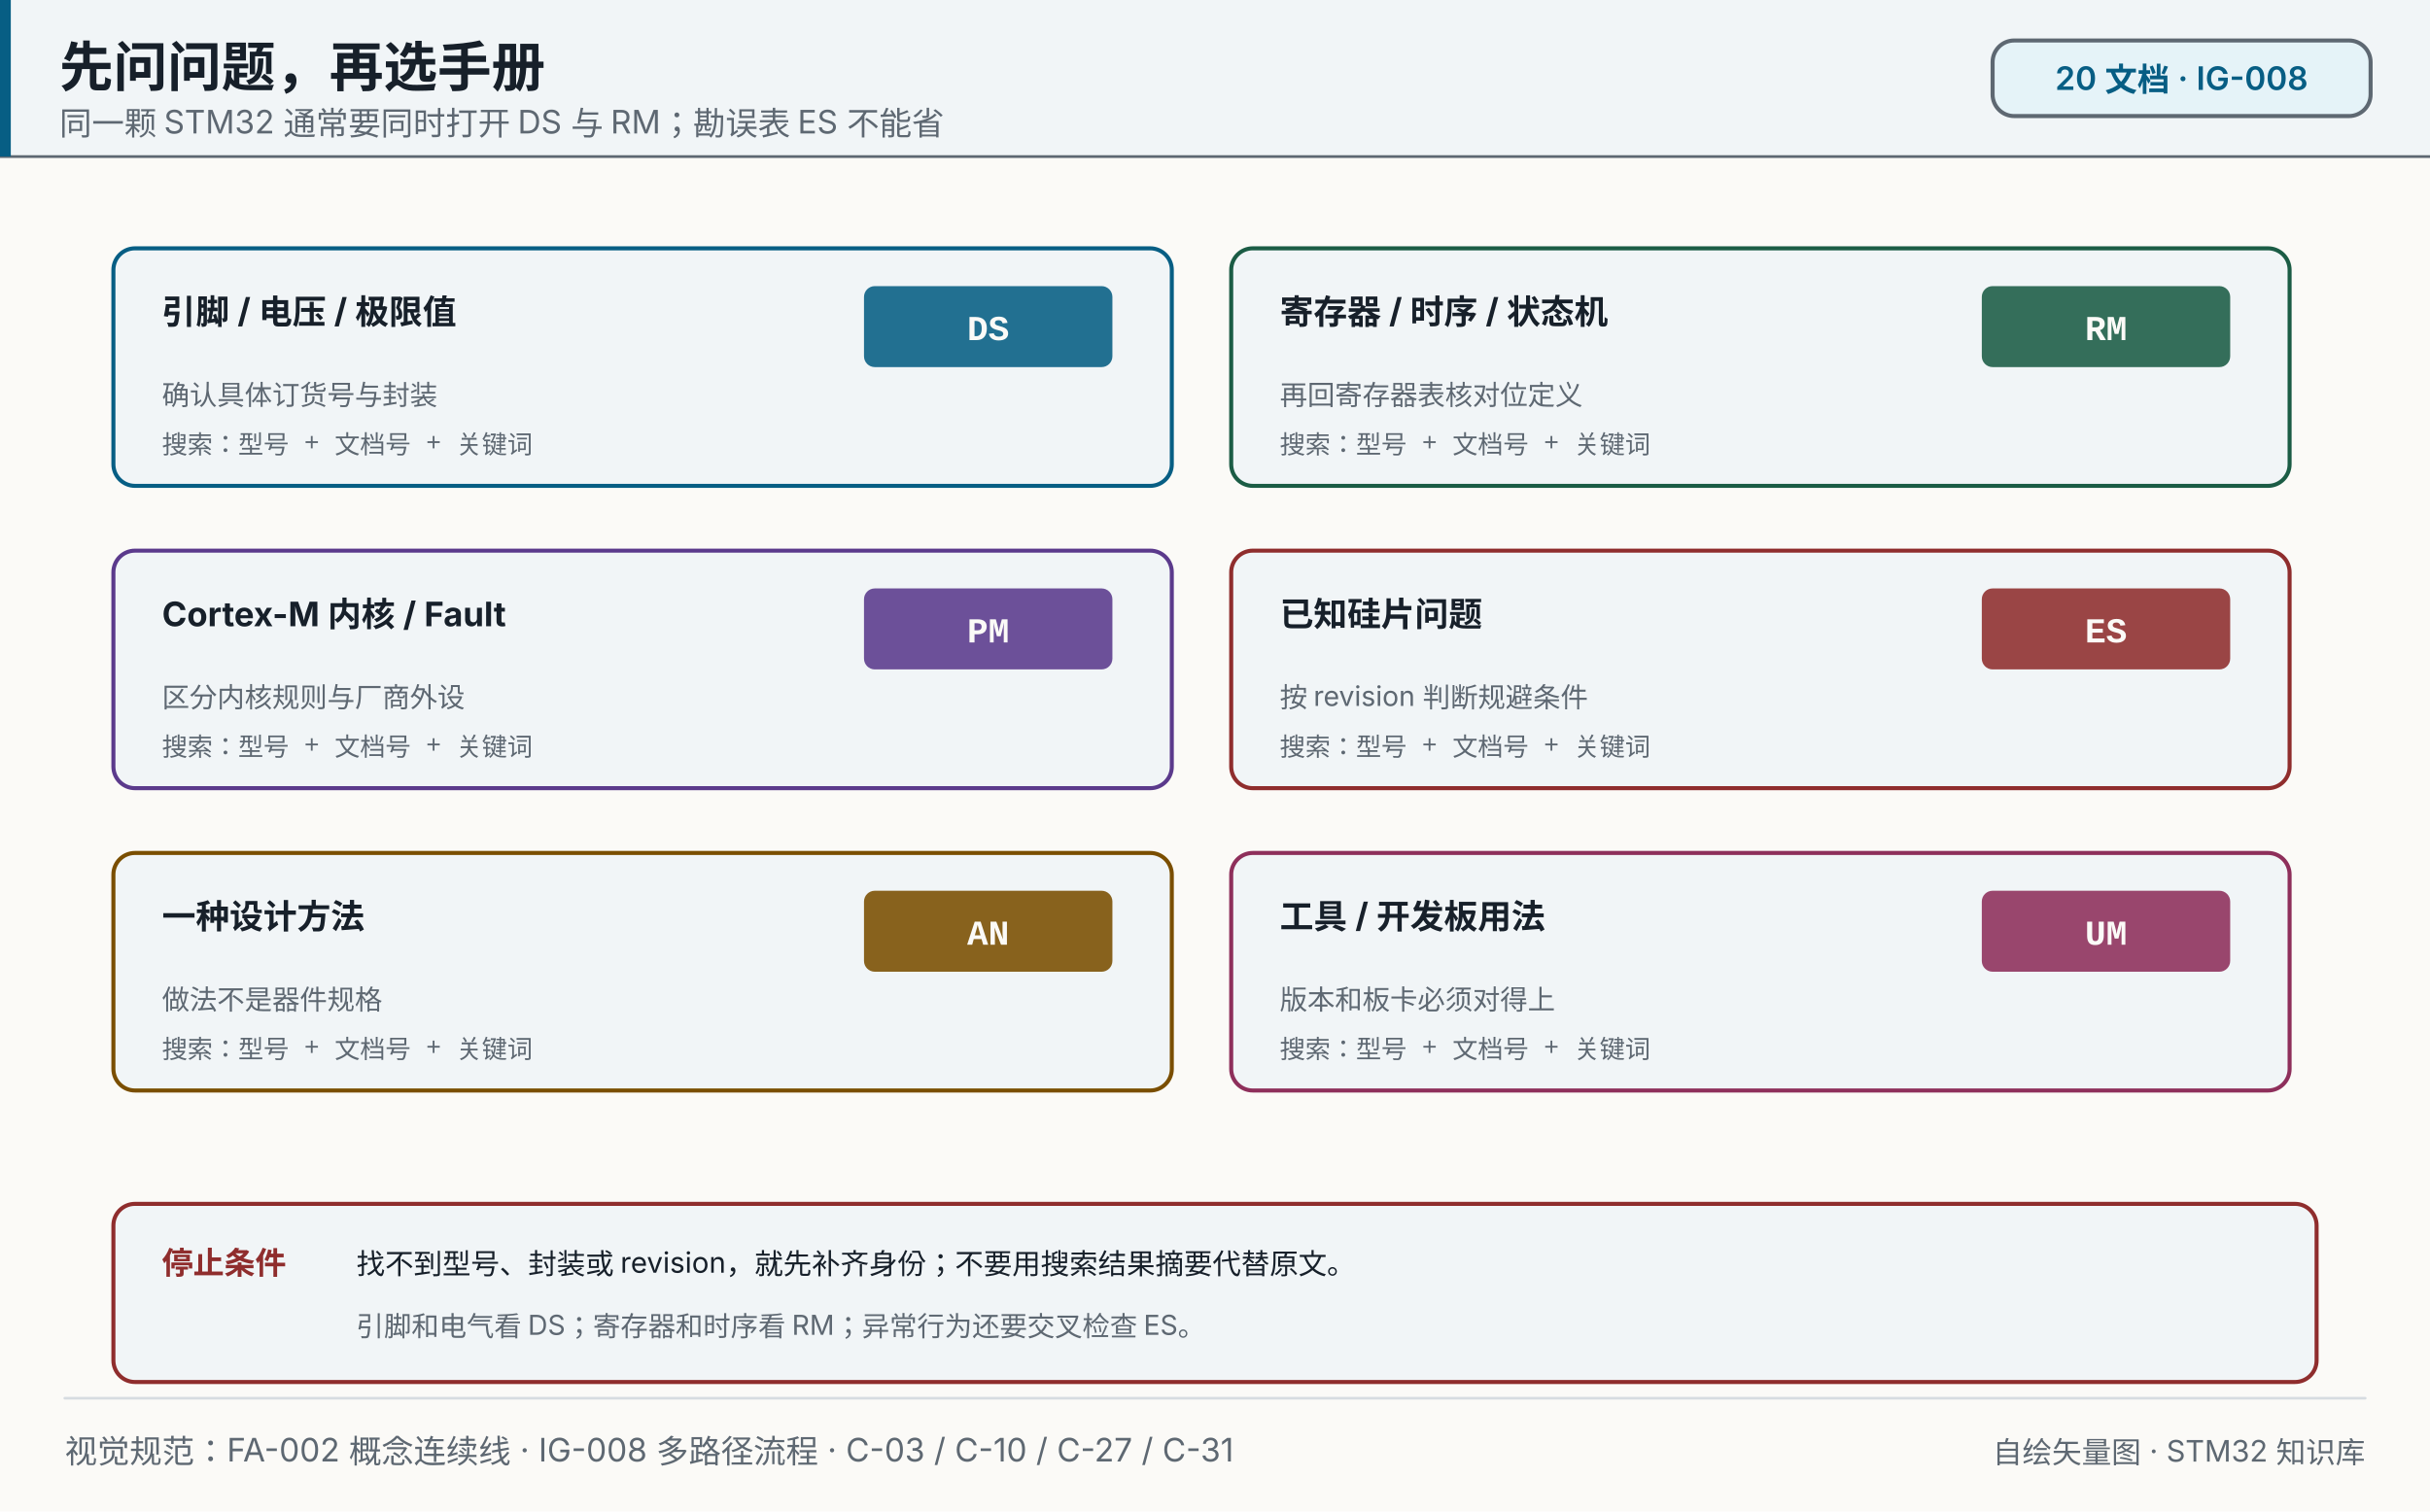
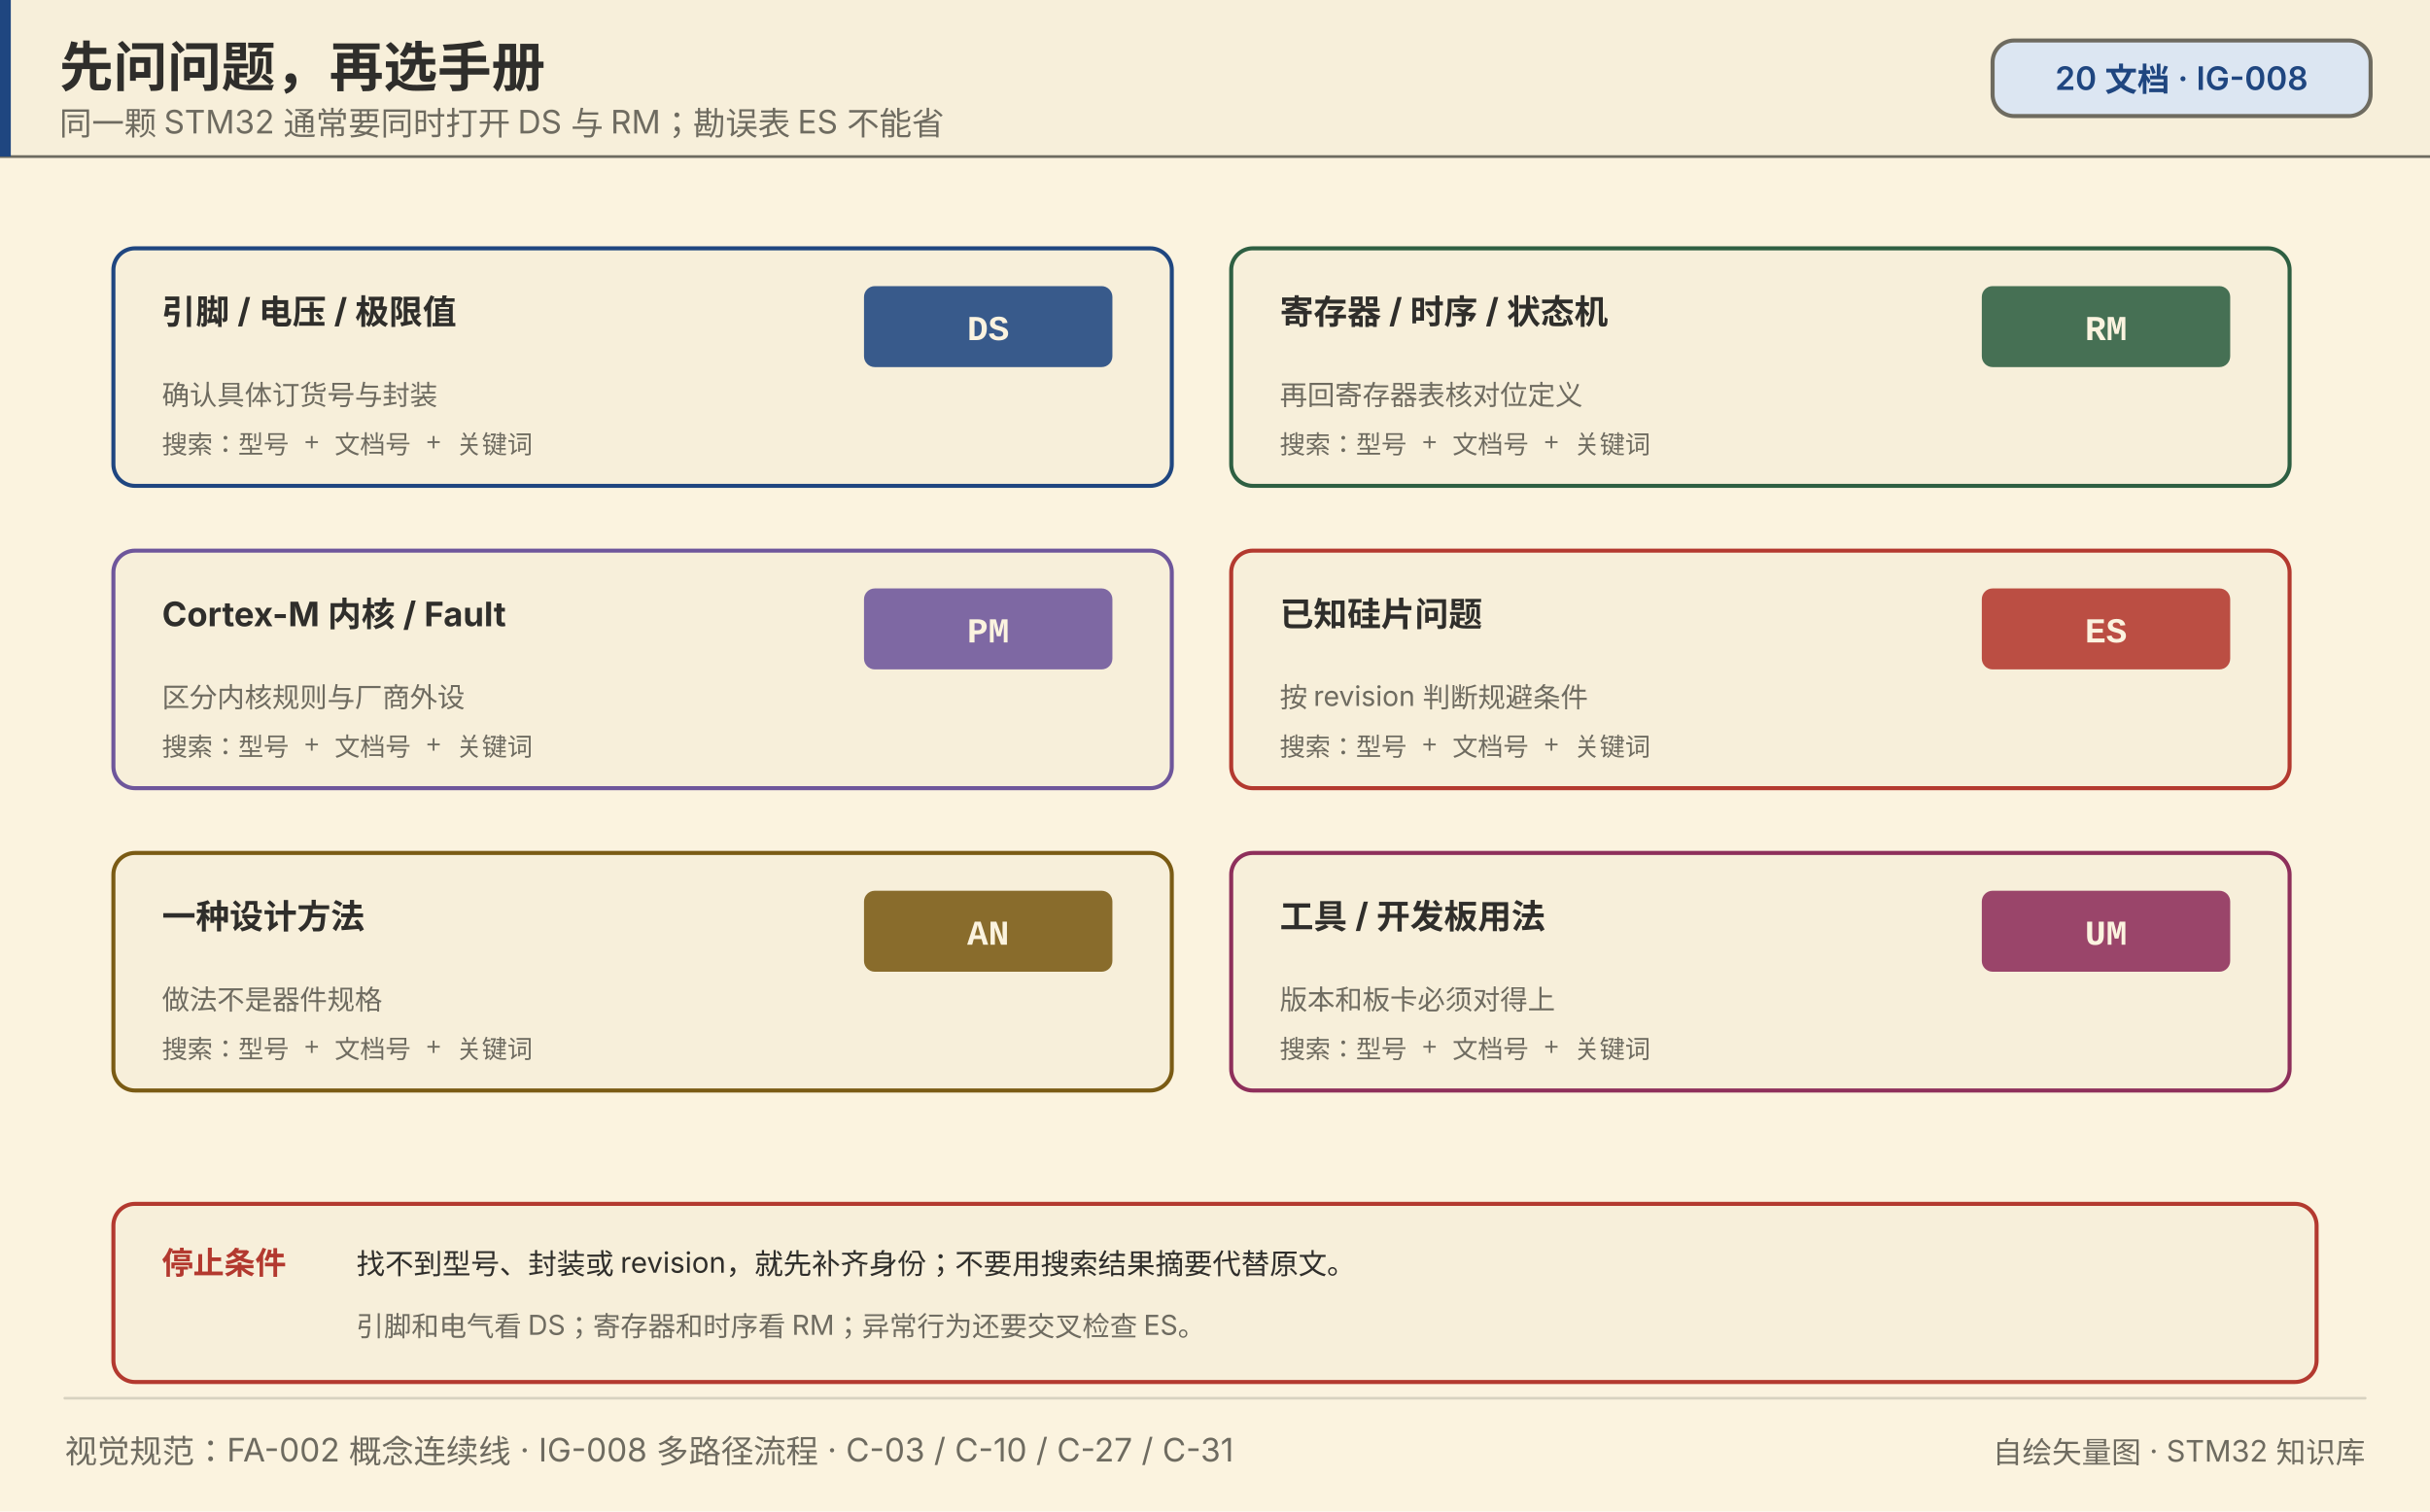
<svg xmlns="http://www.w3.org/2000/svg" width="900" height="560" viewBox="0 0 900 560" role="img" aria-label="先问问题，再选手册">
-   <rect x="0" y="0" width="900" height="560" fill="#fbfaf7" />
-   <rect x="0" y="0" width="900" height="58" fill="#f1f5f7" opacity="1" />
-   <line x1="0" y1="58" x2="900" y2="58" stroke="#5e6872" stroke-width="1" stroke-linecap="round" opacity="1" />
-   <rect x="0" y="0" width="4" height="58" fill="#075e84" opacity="1" />
-   <text x="22" y="32" font-size="20" fill="#17202a" text-anchor="start" opacity="1" font-family="'PingFang SC','Hiragino Sans GB','Microsoft YaHei',system-ui,-apple-system,'Segoe UI',sans-serif" font-weight="700">先问问题，再选手册</text>
-   <text x="22" y="50" font-size="12" fill="#5e6872" text-anchor="start" opacity="1" font-family="'PingFang SC','Hiragino Sans GB','Microsoft YaHei',system-ui,-apple-system,'Segoe UI',sans-serif">同一颗 STM32 通常要同时打开 DS 与 RM；勘误表 ES 不能省</text>
-   <rect x="738" y="15" width="140" height="28" fill="#e5f3f8" opacity="1" rx="8" stroke="#5e6872" stroke-width="1.5" />
-   <text x="808" y="33.32" font-size="12" fill="#075e84" text-anchor="middle" opacity="1" font-family="'PingFang SC','Hiragino Sans GB','Microsoft YaHei',system-ui,-apple-system,'Segoe UI',sans-serif" font-weight="600">20 文档 · IG-008</text>
-   <rect x="42" y="92" width="392" height="88" fill="#f1f5f7" opacity="1" rx="8" stroke="#075e84" stroke-width="1.5" />
-   <text x="60" y="120" font-size="12.5" fill="#17202a" text-anchor="start" opacity="1" font-family="'PingFang SC','Hiragino Sans GB','Microsoft YaHei',system-ui,-apple-system,'Segoe UI',sans-serif" font-weight="700">引脚 / 电压 / 极限值</text>
-   <rect x="320" y="106" width="92" height="30" fill="#075e84" opacity="0.88" rx="4" />
-   <text x="366" y="126" font-size="13" fill="#fbfaf7" text-anchor="middle" opacity="1" font-family="ui-monospace,SFMono-Regular,'JetBrains Mono',Consolas,'Courier New',monospace" font-weight="800">DS</text>
-   <text x="60" y="150" font-size="10.2" fill="#5e6872" text-anchor="start" opacity="1" font-family="'PingFang SC','Hiragino Sans GB','Microsoft YaHei',system-ui,-apple-system,'Segoe UI',sans-serif">确认具体订货号与封装</text>
-   <text x="60" y="168" font-size="9.4" fill="#5e6872" text-anchor="start" opacity="1" font-family="ui-monospace,SFMono-Regular,'JetBrains Mono',Consolas,'Courier New',monospace">搜索：型号 + 文档号 + 关键词</text>
-   <rect x="456" y="92" width="392" height="88" fill="#f1f5f7" opacity="1" rx="8" stroke="#1b5c45" stroke-width="1.5" />
-   <text x="474" y="120" font-size="12.5" fill="#17202a" text-anchor="start" opacity="1" font-family="'PingFang SC','Hiragino Sans GB','Microsoft YaHei',system-ui,-apple-system,'Segoe UI',sans-serif" font-weight="700">寄存器 / 时序 / 状态机</text>
-   <rect x="734" y="106" width="92" height="30" fill="#1b5c45" opacity="0.88" rx="4" />
-   <text x="780" y="126" font-size="13" fill="#fbfaf7" text-anchor="middle" opacity="1" font-family="ui-monospace,SFMono-Regular,'JetBrains Mono',Consolas,'Courier New',monospace" font-weight="800">RM</text>
-   <text x="474" y="150" font-size="10.2" fill="#5e6872" text-anchor="start" opacity="1" font-family="'PingFang SC','Hiragino Sans GB','Microsoft YaHei',system-ui,-apple-system,'Segoe UI',sans-serif">再回寄存器表核对位定义</text>
-   <text x="474" y="168" font-size="9.4" fill="#5e6872" text-anchor="start" opacity="1" font-family="ui-monospace,SFMono-Regular,'JetBrains Mono',Consolas,'Courier New',monospace">搜索：型号 + 文档号 + 关键词</text>
-   <rect x="42" y="204" width="392" height="88" fill="#f1f5f7" opacity="1" rx="8" stroke="#5b3a8c" stroke-width="1.5" />
-   <text x="60" y="232" font-size="12.5" fill="#17202a" text-anchor="start" opacity="1" font-family="'PingFang SC','Hiragino Sans GB','Microsoft YaHei',system-ui,-apple-system,'Segoe UI',sans-serif" font-weight="700">Cortex-M 内核 / Fault</text>
-   <rect x="320" y="218" width="92" height="30" fill="#5b3a8c" opacity="0.88" rx="4" />
-   <text x="366" y="238" font-size="13" fill="#fbfaf7" text-anchor="middle" opacity="1" font-family="ui-monospace,SFMono-Regular,'JetBrains Mono',Consolas,'Courier New',monospace" font-weight="800">PM</text>
-   <text x="60" y="262" font-size="10.2" fill="#5e6872" text-anchor="start" opacity="1" font-family="'PingFang SC','Hiragino Sans GB','Microsoft YaHei',system-ui,-apple-system,'Segoe UI',sans-serif">区分内核规则与厂商外设</text>
-   <text x="60" y="280" font-size="9.4" fill="#5e6872" text-anchor="start" opacity="1" font-family="ui-monospace,SFMono-Regular,'JetBrains Mono',Consolas,'Courier New',monospace">搜索：型号 + 文档号 + 关键词</text>
-   <rect x="456" y="204" width="392" height="88" fill="#f1f5f7" opacity="1" rx="8" stroke="#8f2d2d" stroke-width="1.5" />
-   <text x="474" y="232" font-size="12.5" fill="#17202a" text-anchor="start" opacity="1" font-family="'PingFang SC','Hiragino Sans GB','Microsoft YaHei',system-ui,-apple-system,'Segoe UI',sans-serif" font-weight="700">已知硅片问题</text>
-   <rect x="734" y="218" width="92" height="30" fill="#8f2d2d" opacity="0.88" rx="4" />
-   <text x="780" y="238" font-size="13" fill="#fbfaf7" text-anchor="middle" opacity="1" font-family="ui-monospace,SFMono-Regular,'JetBrains Mono',Consolas,'Courier New',monospace" font-weight="800">ES</text>
-   <text x="474" y="262" font-size="10.2" fill="#5e6872" text-anchor="start" opacity="1" font-family="'PingFang SC','Hiragino Sans GB','Microsoft YaHei',system-ui,-apple-system,'Segoe UI',sans-serif">按 revision 判断规避条件</text>
-   <text x="474" y="280" font-size="9.4" fill="#5e6872" text-anchor="start" opacity="1" font-family="ui-monospace,SFMono-Regular,'JetBrains Mono',Consolas,'Courier New',monospace">搜索：型号 + 文档号 + 关键词</text>
-   <rect x="42" y="316" width="392" height="88" fill="#f1f5f7" opacity="1" rx="8" stroke="#7a4e00" stroke-width="1.5" />
-   <text x="60" y="344" font-size="12.5" fill="#17202a" text-anchor="start" opacity="1" font-family="'PingFang SC','Hiragino Sans GB','Microsoft YaHei',system-ui,-apple-system,'Segoe UI',sans-serif" font-weight="700">一种设计方法</text>
-   <rect x="320" y="330" width="92" height="30" fill="#7a4e00" opacity="0.88" rx="4" />
-   <text x="366" y="350" font-size="13" fill="#fbfaf7" text-anchor="middle" opacity="1" font-family="ui-monospace,SFMono-Regular,'JetBrains Mono',Consolas,'Courier New',monospace" font-weight="800">AN</text>
-   <text x="60" y="374" font-size="10.2" fill="#5e6872" text-anchor="start" opacity="1" font-family="'PingFang SC','Hiragino Sans GB','Microsoft YaHei',system-ui,-apple-system,'Segoe UI',sans-serif">做法不是器件规格</text>
-   <text x="60" y="392" font-size="9.4" fill="#5e6872" text-anchor="start" opacity="1" font-family="ui-monospace,SFMono-Regular,'JetBrains Mono',Consolas,'Courier New',monospace">搜索：型号 + 文档号 + 关键词</text>
-   <rect x="456" y="316" width="392" height="88" fill="#f1f5f7" opacity="1" rx="8" stroke="#8e2f5b" stroke-width="1.5" />
-   <text x="474" y="344" font-size="12.5" fill="#17202a" text-anchor="start" opacity="1" font-family="'PingFang SC','Hiragino Sans GB','Microsoft YaHei',system-ui,-apple-system,'Segoe UI',sans-serif" font-weight="700">工具 / 开发板用法</text>
+   <rect x="0" y="0" width="900" height="560" fill="#FBF3DF" />
+   <rect x="0" y="0" width="900" height="58" fill="#F7EFDA" opacity="1" />
+   <line x1="0" y1="58" x2="900" y2="58" stroke="#6E6B60" stroke-width="1" stroke-linecap="round" opacity="1" />
+   <rect x="0" y="0" width="4" height="58" fill="#1F4680" opacity="1" />
+   <text x="22" y="32" font-size="20" fill="#2F2E2B" text-anchor="start" opacity="1" font-family="'PingFang SC','Hiragino Sans GB','Microsoft YaHei',system-ui,-apple-system,'Segoe UI',sans-serif" font-weight="700">先问问题，再选手册</text>
+   <text x="22" y="50" font-size="12" fill="#6E6B60" text-anchor="start" opacity="1" font-family="'PingFang SC','Hiragino Sans GB','Microsoft YaHei',system-ui,-apple-system,'Segoe UI',sans-serif">同一颗 STM32 通常要同时打开 DS 与 RM；勘误表 ES 不能省</text>
+   <rect x="738" y="15" width="140" height="28" fill="#DCE6F2" opacity="1" rx="8" stroke="#6E6B60" stroke-width="1.5" />
+   <text x="808" y="33.32" font-size="12" fill="#1F4680" text-anchor="middle" opacity="1" font-family="'PingFang SC','Hiragino Sans GB','Microsoft YaHei',system-ui,-apple-system,'Segoe UI',sans-serif" font-weight="600">20 文档 · IG-008</text>
+   <rect x="42" y="92" width="392" height="88" fill="#F7EFDA" opacity="1" rx="8" stroke="#1F4680" stroke-width="1.5" />
+   <text x="60" y="120" font-size="12.5" fill="#2F2E2B" text-anchor="start" opacity="1" font-family="'PingFang SC','Hiragino Sans GB','Microsoft YaHei',system-ui,-apple-system,'Segoe UI',sans-serif" font-weight="700">引脚 / 电压 / 极限值</text>
+   <rect x="320" y="106" width="92" height="30" fill="#1F4680" opacity="0.88" rx="4" />
+   <text x="366" y="126" font-size="13" fill="#FBF3DF" text-anchor="middle" opacity="1" font-family="ui-monospace,SFMono-Regular,'JetBrains Mono',Consolas,'Courier New',monospace" font-weight="800">DS</text>
+   <text x="60" y="150" font-size="10.2" fill="#6E6B60" text-anchor="start" opacity="1" font-family="'PingFang SC','Hiragino Sans GB','Microsoft YaHei',system-ui,-apple-system,'Segoe UI',sans-serif">确认具体订货号与封装</text>
+   <text x="60" y="168" font-size="9.4" fill="#6E6B60" text-anchor="start" opacity="1" font-family="ui-monospace,SFMono-Regular,'JetBrains Mono',Consolas,'Courier New',monospace">搜索：型号 + 文档号 + 关键词</text>
+   <rect x="456" y="92" width="392" height="88" fill="#F7EFDA" opacity="1" rx="8" stroke="#2E5F42" stroke-width="1.5" />
+   <text x="474" y="120" font-size="12.5" fill="#2F2E2B" text-anchor="start" opacity="1" font-family="'PingFang SC','Hiragino Sans GB','Microsoft YaHei',system-ui,-apple-system,'Segoe UI',sans-serif" font-weight="700">寄存器 / 时序 / 状态机</text>
+   <rect x="734" y="106" width="92" height="30" fill="#2E5F42" opacity="0.88" rx="4" />
+   <text x="780" y="126" font-size="13" fill="#FBF3DF" text-anchor="middle" opacity="1" font-family="ui-monospace,SFMono-Regular,'JetBrains Mono',Consolas,'Courier New',monospace" font-weight="800">RM</text>
+   <text x="474" y="150" font-size="10.2" fill="#6E6B60" text-anchor="start" opacity="1" font-family="'PingFang SC','Hiragino Sans GB','Microsoft YaHei',system-ui,-apple-system,'Segoe UI',sans-serif">再回寄存器表核对位定义</text>
+   <text x="474" y="168" font-size="9.4" fill="#6E6B60" text-anchor="start" opacity="1" font-family="ui-monospace,SFMono-Regular,'JetBrains Mono',Consolas,'Courier New',monospace">搜索：型号 + 文档号 + 关键词</text>
+   <rect x="42" y="204" width="392" height="88" fill="#F7EFDA" opacity="1" rx="8" stroke="#6E569B" stroke-width="1.5" />
+   <text x="60" y="232" font-size="12.5" fill="#2F2E2B" text-anchor="start" opacity="1" font-family="'PingFang SC','Hiragino Sans GB','Microsoft YaHei',system-ui,-apple-system,'Segoe UI',sans-serif" font-weight="700">Cortex-M 内核 / Fault</text>
+   <rect x="320" y="218" width="92" height="30" fill="#6E569B" opacity="0.88" rx="4" />
+   <text x="366" y="238" font-size="13" fill="#FBF3DF" text-anchor="middle" opacity="1" font-family="ui-monospace,SFMono-Regular,'JetBrains Mono',Consolas,'Courier New',monospace" font-weight="800">PM</text>
+   <text x="60" y="262" font-size="10.2" fill="#6E6B60" text-anchor="start" opacity="1" font-family="'PingFang SC','Hiragino Sans GB','Microsoft YaHei',system-ui,-apple-system,'Segoe UI',sans-serif">区分内核规则与厂商外设</text>
+   <text x="60" y="280" font-size="9.4" fill="#6E6B60" text-anchor="start" opacity="1" font-family="ui-monospace,SFMono-Regular,'JetBrains Mono',Consolas,'Courier New',monospace">搜索：型号 + 文档号 + 关键词</text>
+   <rect x="456" y="204" width="392" height="88" fill="#F7EFDA" opacity="1" rx="8" stroke="#B3392F" stroke-width="1.5" />
+   <text x="474" y="232" font-size="12.5" fill="#2F2E2B" text-anchor="start" opacity="1" font-family="'PingFang SC','Hiragino Sans GB','Microsoft YaHei',system-ui,-apple-system,'Segoe UI',sans-serif" font-weight="700">已知硅片问题</text>
+   <rect x="734" y="218" width="92" height="30" fill="#B3392F" opacity="0.88" rx="4" />
+   <text x="780" y="238" font-size="13" fill="#FBF3DF" text-anchor="middle" opacity="1" font-family="ui-monospace,SFMono-Regular,'JetBrains Mono',Consolas,'Courier New',monospace" font-weight="800">ES</text>
+   <text x="474" y="262" font-size="10.2" fill="#6E6B60" text-anchor="start" opacity="1" font-family="'PingFang SC','Hiragino Sans GB','Microsoft YaHei',system-ui,-apple-system,'Segoe UI',sans-serif">按 revision 判断规避条件</text>
+   <text x="474" y="280" font-size="9.4" fill="#6E6B60" text-anchor="start" opacity="1" font-family="ui-monospace,SFMono-Regular,'JetBrains Mono',Consolas,'Courier New',monospace">搜索：型号 + 文档号 + 关键词</text>
+   <rect x="42" y="316" width="392" height="88" fill="#F7EFDA" opacity="1" rx="8" stroke="#7A5B14" stroke-width="1.5" />
+   <text x="60" y="344" font-size="12.5" fill="#2F2E2B" text-anchor="start" opacity="1" font-family="'PingFang SC','Hiragino Sans GB','Microsoft YaHei',system-ui,-apple-system,'Segoe UI',sans-serif" font-weight="700">一种设计方法</text>
+   <rect x="320" y="330" width="92" height="30" fill="#7A5B14" opacity="0.88" rx="4" />
+   <text x="366" y="350" font-size="13" fill="#FBF3DF" text-anchor="middle" opacity="1" font-family="ui-monospace,SFMono-Regular,'JetBrains Mono',Consolas,'Courier New',monospace" font-weight="800">AN</text>
+   <text x="60" y="374" font-size="10.2" fill="#6E6B60" text-anchor="start" opacity="1" font-family="'PingFang SC','Hiragino Sans GB','Microsoft YaHei',system-ui,-apple-system,'Segoe UI',sans-serif">做法不是器件规格</text>
+   <text x="60" y="392" font-size="9.4" fill="#6E6B60" text-anchor="start" opacity="1" font-family="ui-monospace,SFMono-Regular,'JetBrains Mono',Consolas,'Courier New',monospace">搜索：型号 + 文档号 + 关键词</text>
+   <rect x="456" y="316" width="392" height="88" fill="#F7EFDA" opacity="1" rx="8" stroke="#8e2f5b" stroke-width="1.5" />
+   <text x="474" y="344" font-size="12.5" fill="#2F2E2B" text-anchor="start" opacity="1" font-family="'PingFang SC','Hiragino Sans GB','Microsoft YaHei',system-ui,-apple-system,'Segoe UI',sans-serif" font-weight="700">工具 / 开发板用法</text>
  <rect x="734" y="330" width="92" height="30" fill="#8e2f5b" opacity="0.88" rx="4" />
-   <text x="780" y="350" font-size="13" fill="#fbfaf7" text-anchor="middle" opacity="1" font-family="ui-monospace,SFMono-Regular,'JetBrains Mono',Consolas,'Courier New',monospace" font-weight="800">UM</text>
-   <text x="474" y="374" font-size="10.2" fill="#5e6872" text-anchor="start" opacity="1" font-family="'PingFang SC','Hiragino Sans GB','Microsoft YaHei',system-ui,-apple-system,'Segoe UI',sans-serif">版本和板卡必须对得上</text>
-   <text x="474" y="392" font-size="9.4" fill="#5e6872" text-anchor="start" opacity="1" font-family="ui-monospace,SFMono-Regular,'JetBrains Mono',Consolas,'Courier New',monospace">搜索：型号 + 文档号 + 关键词</text>
-   <rect x="42" y="446" width="816" height="66" fill="#f1f5f7" opacity="1" rx="8" stroke="#8f2d2d" stroke-width="1.5" />
-   <text x="60" y="472" font-size="11.5" fill="#8f2d2d" text-anchor="start" opacity="1" font-family="'PingFang SC','Hiragino Sans GB','Microsoft YaHei',system-ui,-apple-system,'Segoe UI',sans-serif" font-weight="700">停止条件</text>
-   <text x="132" y="472" font-size="10.6" fill="#17202a" text-anchor="start" opacity="1" font-family="'PingFang SC','Hiragino Sans GB','Microsoft YaHei',system-ui,-apple-system,'Segoe UI',sans-serif">找不到型号、封装或 revision，就先补齐身份；不要用搜索结果摘要代替原文。</text>
-   <text x="132" y="495" font-size="10.2" fill="#5e6872" text-anchor="start" opacity="1" font-family="'PingFang SC','Hiragino Sans GB','Microsoft YaHei',system-ui,-apple-system,'Segoe UI',sans-serif">引脚和电气看 DS；寄存器和时序看 RM；异常行为还要交叉检查 ES。</text>
-   <line x1="24" y1="518" x2="876" y2="518" stroke="#d7dce1" stroke-width="1" stroke-linecap="round" opacity="1" />
-   <text x="24" y="542" font-size="12" fill="#5e6872" text-anchor="start" opacity="1" font-family="'PingFang SC','Hiragino Sans GB','Microsoft YaHei',system-ui,-apple-system,'Segoe UI',sans-serif">视觉规范：FA-002 概念连续线 · IG-008 多路径流程 · C-03 / C-10 / C-27 / C-31</text>
-   <text x="876" y="542" font-size="11" fill="#5e6872" text-anchor="end" opacity="1" font-family="'PingFang SC','Hiragino Sans GB','Microsoft YaHei',system-ui,-apple-system,'Segoe UI',sans-serif">自绘矢量图 · STM32 知识库</text>
+   <text x="780" y="350" font-size="13" fill="#FBF3DF" text-anchor="middle" opacity="1" font-family="ui-monospace,SFMono-Regular,'JetBrains Mono',Consolas,'Courier New',monospace" font-weight="800">UM</text>
+   <text x="474" y="374" font-size="10.2" fill="#6E6B60" text-anchor="start" opacity="1" font-family="'PingFang SC','Hiragino Sans GB','Microsoft YaHei',system-ui,-apple-system,'Segoe UI',sans-serif">版本和板卡必须对得上</text>
+   <text x="474" y="392" font-size="9.4" fill="#6E6B60" text-anchor="start" opacity="1" font-family="ui-monospace,SFMono-Regular,'JetBrains Mono',Consolas,'Courier New',monospace">搜索：型号 + 文档号 + 关键词</text>
+   <rect x="42" y="446" width="816" height="66" fill="#F7EFDA" opacity="1" rx="8" stroke="#B3392F" stroke-width="1.5" />
+   <text x="60" y="472" font-size="11.5" fill="#B3392F" text-anchor="start" opacity="1" font-family="'PingFang SC','Hiragino Sans GB','Microsoft YaHei',system-ui,-apple-system,'Segoe UI',sans-serif" font-weight="700">停止条件</text>
+   <text x="132" y="472" font-size="10.6" fill="#2F2E2B" text-anchor="start" opacity="1" font-family="'PingFang SC','Hiragino Sans GB','Microsoft YaHei',system-ui,-apple-system,'Segoe UI',sans-serif">找不到型号、封装或 revision，就先补齐身份；不要用搜索结果摘要代替原文。</text>
+   <text x="132" y="495" font-size="10.2" fill="#6E6B60" text-anchor="start" opacity="1" font-family="'PingFang SC','Hiragino Sans GB','Microsoft YaHei',system-ui,-apple-system,'Segoe UI',sans-serif">引脚和电气看 DS；寄存器和时序看 RM；异常行为还要交叉检查 ES。</text>
+   <line x1="24" y1="518" x2="876" y2="518" stroke="#D8D2C0" stroke-width="1" stroke-linecap="round" opacity="1" />
+   <text x="24" y="542" font-size="12" fill="#6E6B60" text-anchor="start" opacity="1" font-family="'PingFang SC','Hiragino Sans GB','Microsoft YaHei',system-ui,-apple-system,'Segoe UI',sans-serif">视觉规范：FA-002 概念连续线 · IG-008 多路径流程 · C-03 / C-10 / C-27 / C-31</text>
+   <text x="876" y="542" font-size="11" fill="#6E6B60" text-anchor="end" opacity="1" font-family="'PingFang SC','Hiragino Sans GB','Microsoft YaHei',system-ui,-apple-system,'Segoe UI',sans-serif">自绘矢量图 · STM32 知识库</text>
</svg>
